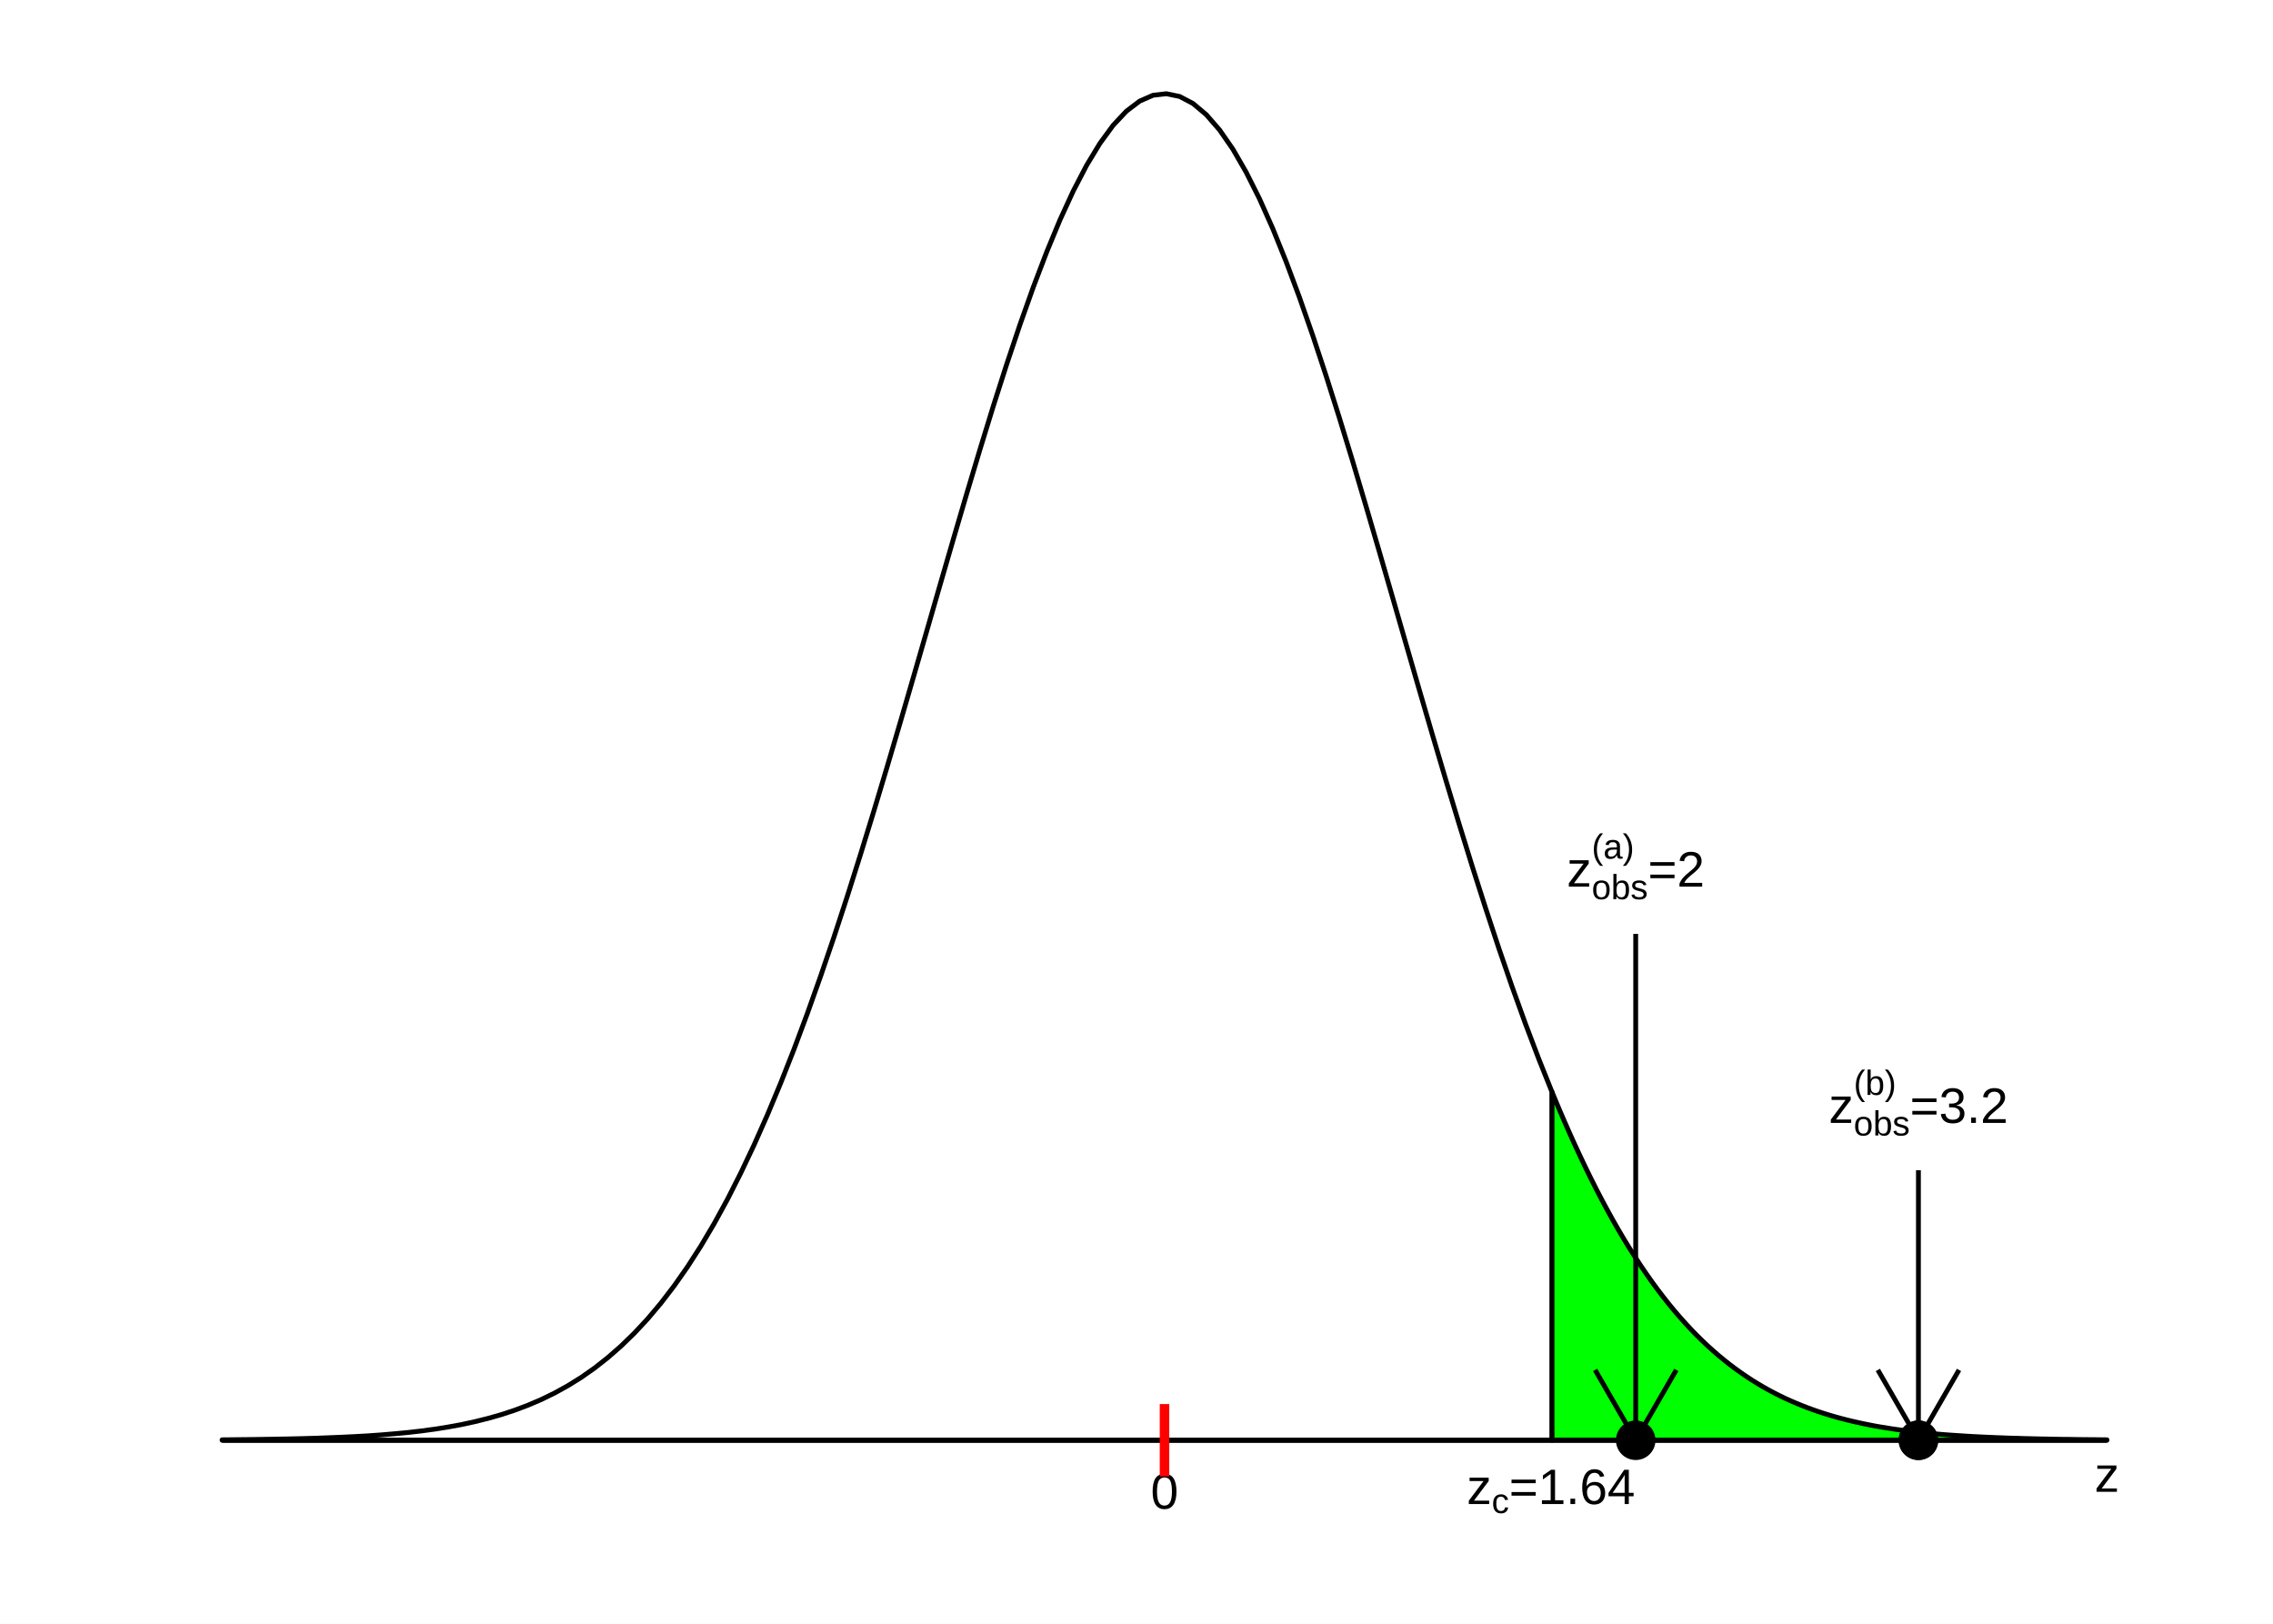
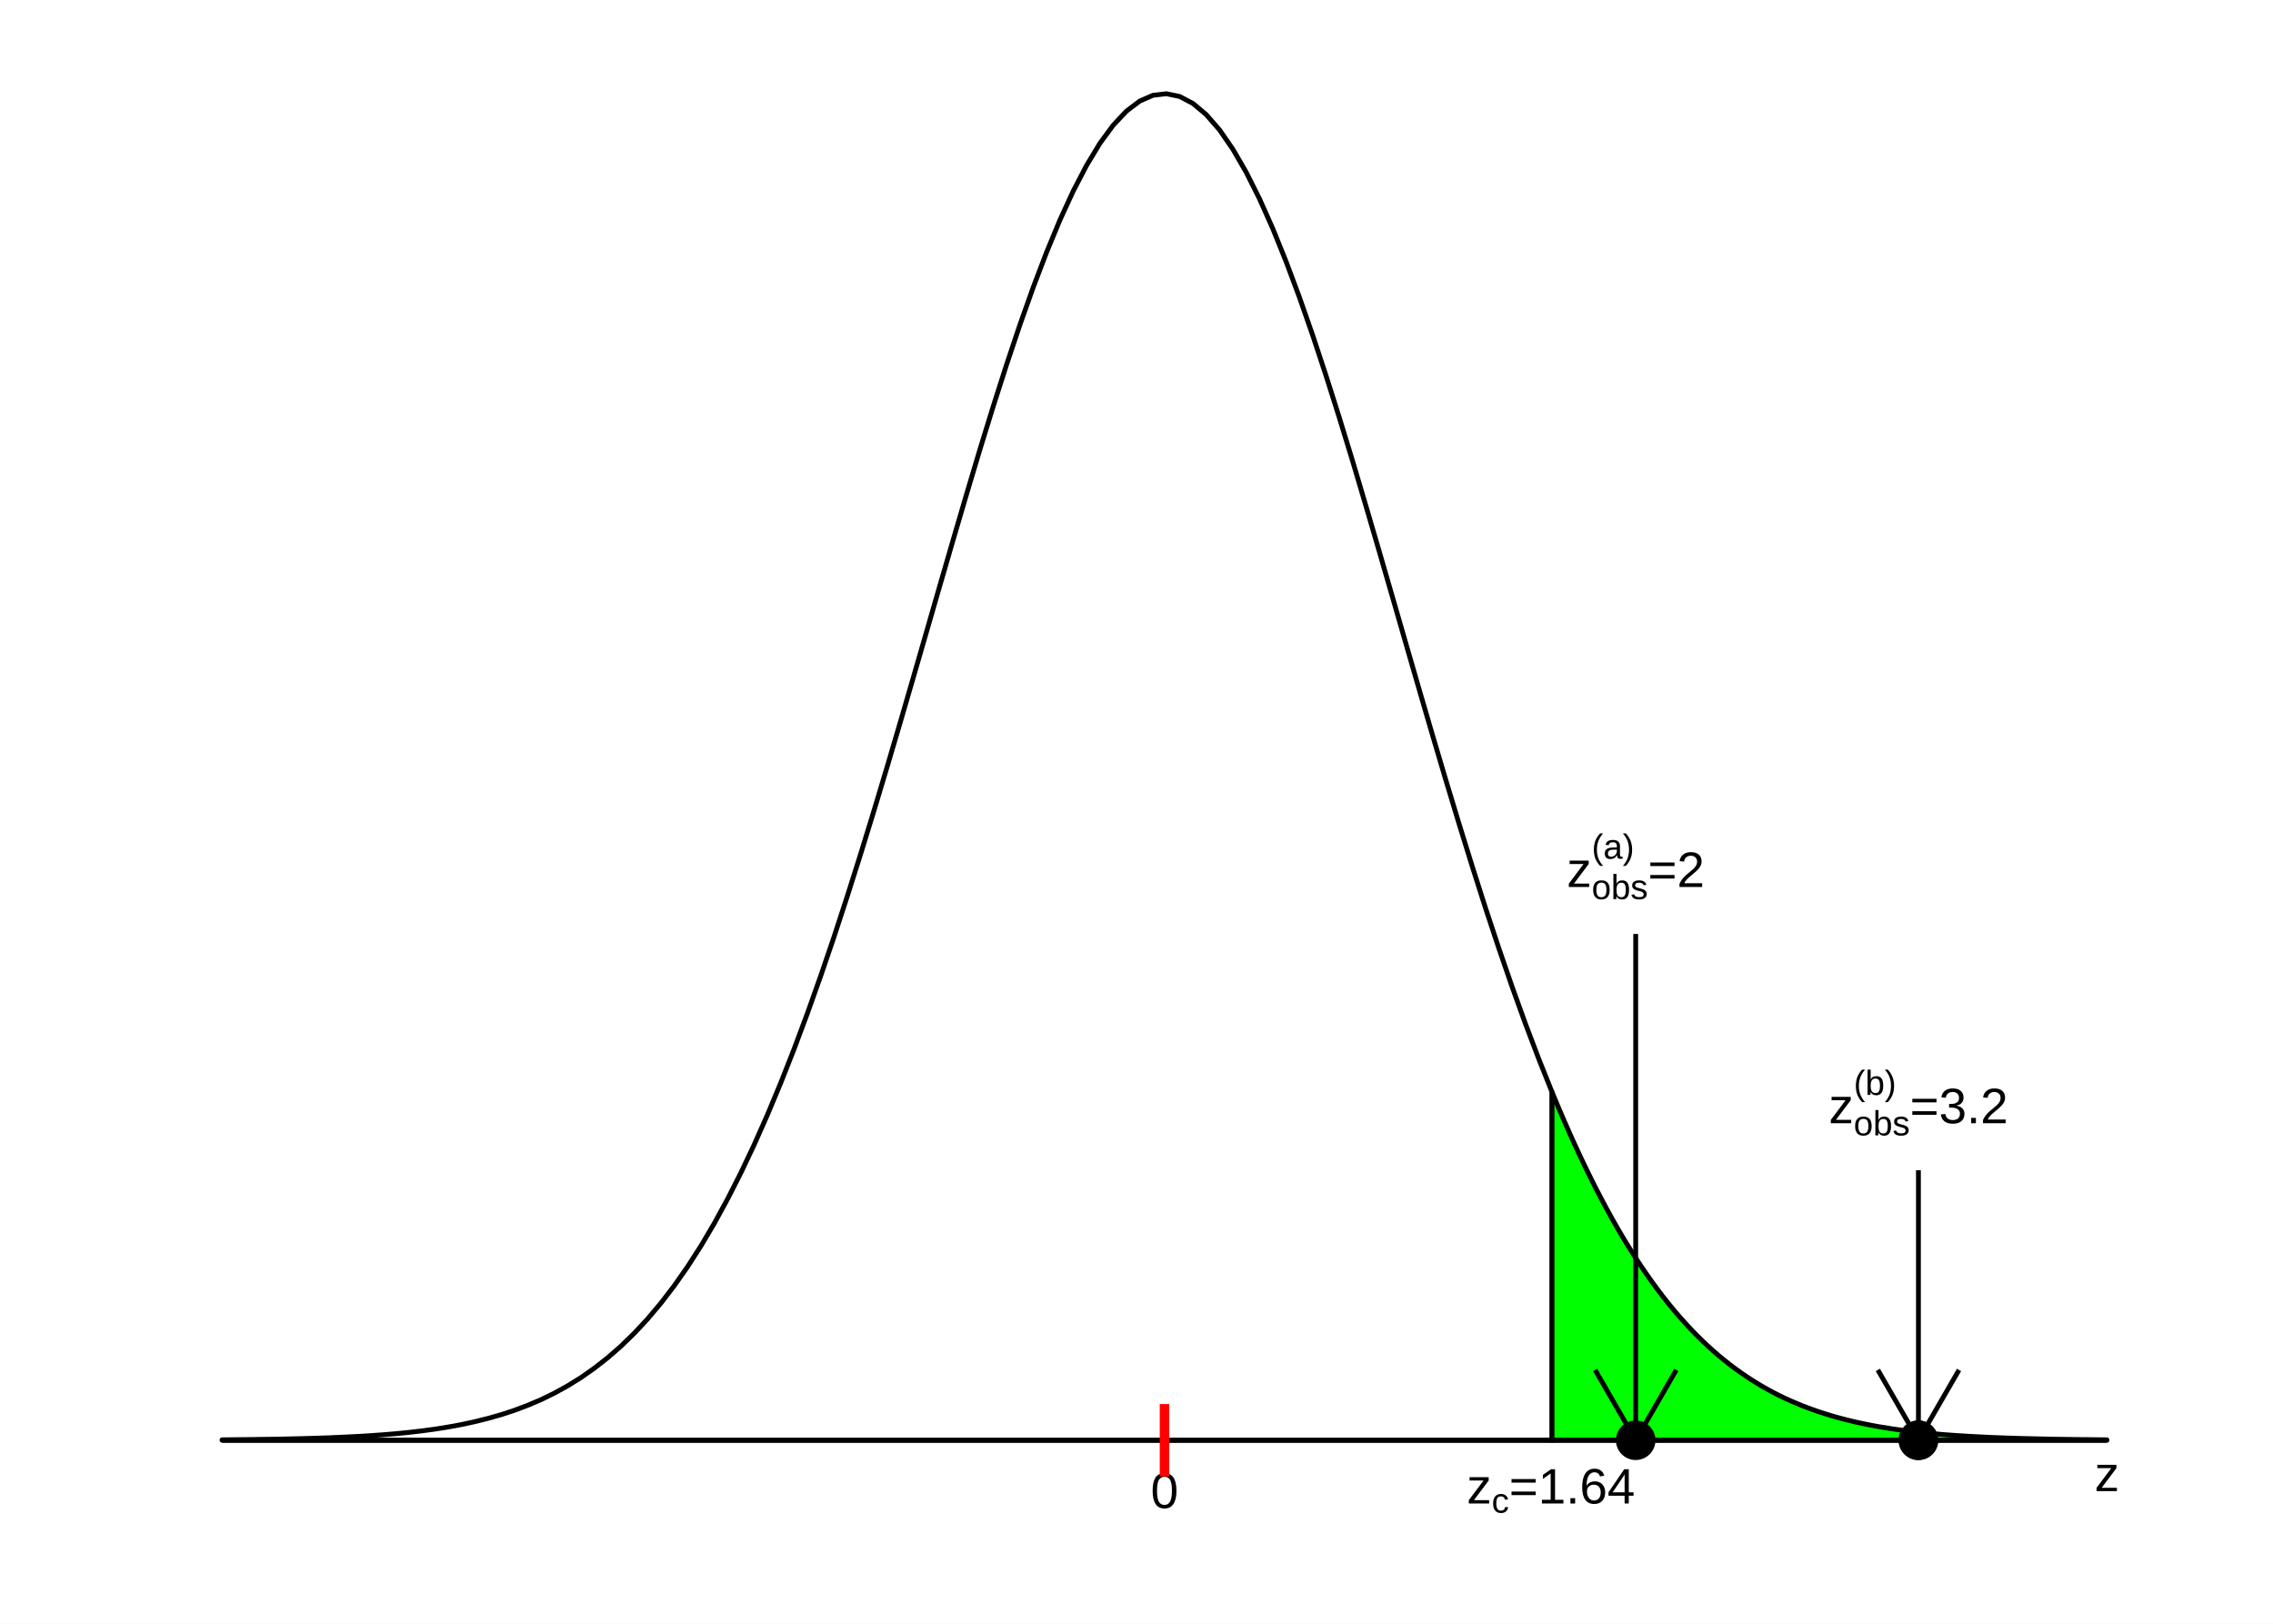
<svg xmlns="http://www.w3.org/2000/svg" viewBox="0 0 504.00 360.00">
  <defs>
    <style type="text/css">
    line, polyline, polygon, path, rect, circle {
      fill: none;
      stroke: #000000;
      stroke-linecap: round;
      stroke-linejoin: round;
      stroke-miterlimit: 10.00;
    }
  </style>
  </defs>
  <rect width="100%" height="100%" style="stroke: none; fill: #FFFFFF;" />
  <defs>
    <clipPath id="cpMTcuOTB8NDk4LjUyfDM0Mi4xMHw1LjQ4">
      <rect x="17.90" y="5.48" width="480.62" height="336.62" />
    </clipPath>
  </defs>
-   <polygon points="49.25,319.22 52.19,319.19 55.14,319.16 58.09,319.12 61.04,319.07 63.99,319.02 66.94,318.95 69.89,318.87 72.84,318.76 75.79,318.64 78.73,318.50 81.68,318.33 84.63,318.12 87.58,317.87 90.53,317.59 93.48,317.25 96.43,316.85 99.38,316.38 102.33,315.84 105.28,315.20 108.22,314.47 111.17,313.63 114.12,312.66 117.07,311.55 120.02,310.29 122.97,308.85 125.92,307.22 128.87,305.39 131.82,303.32 134.76,301.01 137.71,298.43 140.66,295.57 143.61,292.40 146.56,288.90 149.51,285.05 152.46,280.84 155.41,276.25 158.36,271.27 161.31,265.88 164.25,260.07 167.20,253.85 170.15,247.20 173.10,240.13 176.05,232.64 179.00,224.74 181.95,216.45 184.90,207.80 187.85,198.79 190.79,189.48 193.74,179.89 196.69,170.07 199.64,160.07 202.59,149.93 205.54,139.73 208.49,129.51 211.44,119.36 214.39,109.33 217.34,99.49 220.28,89.93 223.23,80.72 226.18,71.92 229.13,63.62 232.08,55.88 235.03,48.76 237.98,42.34 240.93,36.67 243.88,31.80 246.82,27.78 249.77,24.64 252.72,22.41 255.67,21.12 258.62,20.78 261.57,21.39 264.52,22.94 267.47,25.42 270.42,28.81 273.37,33.07 276.31,38.17 279.26,44.05 282.21,50.67 285.16,57.97 288.11,65.87 291.06,74.32 294.01,83.24 296.96,92.56 299.91,102.20 302.85,112.10 305.80,122.17 308.75,132.35 311.70,142.57 314.65,152.76 317.60,162.86 320.55,172.82 323.50,182.58 326.45,192.10 329.40,201.33 332.34,210.24 335.29,218.80 338.24,226.98 341.19,234.76 344.14,242.13 344.14,319.32 341.19,319.32 338.24,319.32 335.29,319.32 332.34,319.32 329.40,319.32 326.45,319.32 323.50,319.32 320.55,319.32 317.60,319.32 314.65,319.32 311.70,319.32 308.75,319.32 305.80,319.32 302.85,319.32 299.91,319.32 296.96,319.32 294.01,319.32 291.06,319.32 288.11,319.32 285.16,319.32 282.21,319.32 279.26,319.32 276.31,319.32 273.37,319.32 270.42,319.32 267.47,319.32 264.52,319.32 261.57,319.32 258.62,319.32 255.67,319.32 252.72,319.32 249.77,319.32 246.82,319.32 243.88,319.32 240.93,319.32 237.98,319.32 235.03,319.32 232.08,319.32 229.13,319.32 226.18,319.32 223.23,319.32 220.28,319.32 217.34,319.32 214.39,319.32 211.44,319.32 208.49,319.32 205.54,319.32 202.59,319.32 199.64,319.32 196.69,319.32 193.74,319.32 190.79,319.32 187.85,319.32 184.90,319.32 181.95,319.32 179.00,319.32 176.05,319.32 173.10,319.32 170.15,319.32 167.20,319.32 164.25,319.32 161.31,319.32 158.36,319.32 155.41,319.32 152.46,319.32 149.51,319.32 146.56,319.32 143.61,319.32 140.66,319.32 137.71,319.32 134.76,319.32 131.82,319.32 128.87,319.32 125.92,319.32 122.97,319.32 120.02,319.32 117.07,319.32 114.12,319.32 111.17,319.32 108.22,319.32 105.28,319.32 102.33,319.32 99.38,319.32 96.43,319.32 93.48,319.32 90.53,319.32 87.58,319.32 84.63,319.32 81.68,319.32 78.73,319.32 75.79,319.32 72.84,319.32 69.89,319.32 66.94,319.32 63.99,319.32 61.04,319.32 58.09,319.32 55.14,319.32 52.19,319.32 49.25,319.32 " style="stroke-width: 1.07; fill: #FFFFFF;" clip-path="url(#cpMTcuOTB8NDk4LjUyfDM0Mi4xMHw1LjQ4)" />
-   <polygon points="344.14,242.13 345.37,245.09 346.60,247.97 347.83,250.77 349.06,253.51 350.29,256.16 351.52,258.75 352.75,261.26 353.98,263.70 355.21,266.06 356.44,268.36 357.67,270.58 358.90,272.73 360.13,274.81 361.36,276.82 362.60,278.76 363.83,280.64 365.06,282.44 366.29,284.19 367.52,285.87 368.75,287.48 369.98,289.04 371.21,290.54 372.44,291.97 373.67,293.35 374.90,294.68 376.13,295.95 377.36,297.16 378.59,298.33 379.82,299.44 381.05,300.51 382.28,301.52 383.51,302.50 384.74,303.42 385.97,304.31 387.20,305.15 388.43,305.96 389.66,306.72 390.89,307.45 392.12,308.14 393.35,308.80 394.58,309.42 395.81,310.02 397.05,310.58 398.28,311.11 399.51,311.61 400.74,312.09 401.97,312.54 403.20,312.97 404.43,313.37 405.66,313.75 406.89,314.11 408.12,314.45 409.35,314.77 410.58,315.07 411.81,315.35 413.04,315.62 414.27,315.87 415.50,316.11 416.73,316.33 417.96,316.53 419.19,316.73 420.42,316.91 421.65,317.08 422.88,317.24 424.11,317.39 425.34,317.53 426.57,317.66 427.80,317.78 429.03,317.89 430.26,318.00 431.50,318.10 432.73,318.19 433.96,318.27 435.19,318.35 436.42,318.43 437.65,318.50 438.88,318.56 440.11,318.62 441.34,318.67 442.57,318.73 443.80,318.77 445.03,318.82 446.26,318.86 447.49,318.89 448.72,318.93 449.95,318.96 451.18,318.99 452.41,319.02 453.64,319.04 454.87,319.07 456.10,319.09 457.33,319.11 458.56,319.12 459.79,319.14 461.02,319.16 462.25,319.17 463.48,319.18 464.72,319.19 465.95,319.21 467.18,319.22 467.18,319.32 465.95,319.32 464.72,319.32 463.48,319.32 462.25,319.32 461.02,319.32 459.79,319.32 458.56,319.32 457.33,319.32 456.10,319.32 454.87,319.32 453.64,319.32 452.41,319.32 451.18,319.32 449.95,319.32 448.72,319.32 447.49,319.32 446.26,319.32 445.03,319.32 443.80,319.32 442.57,319.32 441.34,319.32 440.11,319.32 438.88,319.32 437.65,319.32 436.42,319.32 435.19,319.32 433.96,319.32 432.73,319.32 431.50,319.32 430.26,319.32 429.03,319.32 427.80,319.32 426.57,319.32 425.34,319.32 424.11,319.32 422.88,319.32 421.65,319.32 420.42,319.32 419.19,319.32 417.96,319.32 416.73,319.32 415.50,319.32 414.27,319.32 413.04,319.32 411.81,319.32 410.58,319.32 409.35,319.32 408.12,319.32 406.89,319.32 405.66,319.32 404.43,319.32 403.20,319.32 401.97,319.32 400.74,319.32 399.51,319.32 398.28,319.32 397.05,319.32 395.81,319.32 394.58,319.32 393.35,319.32 392.12,319.32 390.89,319.32 389.66,319.32 388.43,319.32 387.20,319.32 385.97,319.32 384.74,319.32 383.51,319.32 382.28,319.32 381.05,319.32 379.82,319.32 378.59,319.32 377.36,319.32 376.13,319.32 374.90,319.32 373.67,319.32 372.44,319.32 371.21,319.32 369.98,319.32 368.75,319.32 367.52,319.32 366.29,319.32 365.06,319.32 363.83,319.32 362.60,319.32 361.36,319.32 360.13,319.32 358.90,319.32 357.67,319.32 356.44,319.32 355.21,319.32 353.98,319.32 352.75,319.32 351.52,319.32 350.29,319.32 349.06,319.32 347.83,319.32 346.60,319.32 345.37,319.32 344.14,319.32 " style="stroke-width: 1.07; fill: #00FF00;" clip-path="url(#cpMTcuOTB8NDk4LjUyfDM0Mi4xMHw1LjQ4)" />
-   <line x1="49.25" y1="319.32" x2="467.18" y2="319.32" style="stroke-width: 1.07; stroke-linecap: butt;" clip-path="url(#cpMTcuOTB8NDk4LjUyfDM0Mi4xMHw1LjQ4)" />
+   <polygon points="49.24,319.22 52.19,319.19 55.14,319.16 58.09,319.12 61.04,319.08 63.99,319.02 66.94,318.95 69.89,318.87 72.84,318.77 75.78,318.64 78.73,318.50 81.68,318.33 84.63,318.12 87.58,317.88 90.53,317.59 93.48,317.25 96.43,316.85 99.38,316.38 102.33,315.84 105.27,315.20 108.22,314.47 111.17,313.63 114.12,312.66 117.07,311.55 120.02,310.29 122.97,308.85 125.92,307.22 128.87,305.39 131.81,303.32 134.76,301.01 137.71,298.44 140.66,295.57 143.61,292.40 146.56,288.90 149.51,285.05 152.46,280.84 155.41,276.25 158.36,271.27 161.30,265.88 164.25,260.08 167.20,253.85 170.15,247.20 173.10,240.13 176.05,232.64 179.00,224.74 181.95,216.45 184.90,207.80 187.84,198.80 190.79,189.48 193.74,179.89 196.69,170.07 199.64,160.07 202.59,149.93 205.54,139.73 208.49,129.51 211.44,119.36 214.39,109.33 217.33,99.49 220.28,89.93 223.23,80.72 226.18,71.92 229.13,63.62 232.08,55.88 235.03,48.76 237.98,42.34 240.93,36.67 243.87,31.80 246.82,27.78 249.77,24.64 252.72,22.41 255.67,21.12 258.62,20.78 261.57,21.39 264.52,22.94 267.47,25.42 270.42,28.81 273.36,33.07 276.31,38.17 279.26,44.05 282.21,50.67 285.16,57.97 288.11,65.87 291.06,74.32 294.01,83.24 296.96,92.56 299.91,102.20 302.85,112.10 305.80,122.17 308.75,132.35 311.70,142.57 314.65,152.76 317.60,162.87 320.55,172.82 323.50,182.58 326.45,192.10 329.39,201.33 332.34,210.24 335.29,218.80 338.24,226.98 341.19,234.76 344.14,242.14 344.14,319.32 341.19,319.32 338.24,319.32 335.29,319.32 332.34,319.32 329.39,319.32 326.45,319.32 323.50,319.32 320.55,319.32 317.60,319.32 314.65,319.32 311.70,319.32 308.75,319.32 305.80,319.32 302.85,319.32 299.91,319.32 296.96,319.32 294.01,319.32 291.06,319.32 288.11,319.32 285.16,319.32 282.21,319.32 279.26,319.32 276.31,319.32 273.36,319.32 270.42,319.32 267.47,319.32 264.52,319.32 261.57,319.32 258.62,319.32 255.67,319.32 252.72,319.32 249.77,319.32 246.82,319.32 243.87,319.32 240.93,319.32 237.98,319.32 235.03,319.32 232.08,319.32 229.13,319.32 226.18,319.32 223.23,319.32 220.28,319.32 217.33,319.32 214.39,319.32 211.44,319.32 208.49,319.32 205.54,319.32 202.59,319.32 199.64,319.32 196.69,319.32 193.74,319.32 190.79,319.32 187.84,319.32 184.90,319.32 181.95,319.32 179.00,319.32 176.05,319.32 173.10,319.32 170.15,319.32 167.20,319.32 164.25,319.32 161.30,319.32 158.36,319.32 155.41,319.32 152.46,319.32 149.51,319.32 146.56,319.32 143.61,319.32 140.66,319.32 137.71,319.32 134.76,319.32 131.81,319.32 128.87,319.32 125.92,319.32 122.97,319.32 120.02,319.32 117.07,319.32 114.12,319.32 111.17,319.32 108.22,319.32 105.27,319.32 102.33,319.32 99.38,319.32 96.43,319.32 93.48,319.32 90.53,319.32 87.58,319.32 84.63,319.32 81.68,319.32 78.73,319.32 75.78,319.32 72.84,319.32 69.89,319.32 66.94,319.32 63.99,319.32 61.04,319.32 58.09,319.32 55.14,319.32 52.19,319.32 49.24,319.32 " style="stroke-width: 1.07; fill: #FFFFFF;" clip-path="url(#cpMTcuOTB8NDk4LjUyfDM0Mi4xMHw1LjQ4)" />
+   <polygon points="344.14,242.14 345.37,245.09 346.60,247.97 347.83,250.78 349.06,253.51 350.29,256.17 351.52,258.75 352.75,261.26 353.98,263.70 355.21,266.06 356.44,268.36 357.67,270.58 358.90,272.73 360.13,274.81 361.36,276.82 362.59,278.76 363.83,280.64 365.06,282.44 366.29,284.19 367.52,285.87 368.75,287.49 369.98,289.04 371.21,290.54 372.44,291.97 373.67,293.35 374.90,294.68 376.13,295.95 377.36,297.16 378.59,298.33 379.82,299.44 381.05,300.51 382.28,301.52 383.51,302.50 384.74,303.43 385.97,304.31 387.20,305.15 388.43,305.96 389.66,306.72 390.89,307.45 392.12,308.14 393.35,308.80 394.58,309.43 395.81,310.02 397.05,310.58 398.28,311.11 399.51,311.62 400.74,312.09 401.97,312.54 403.20,312.97 404.43,313.37 405.66,313.75 406.89,314.11 408.12,314.45 409.35,314.77 410.58,315.07 411.81,315.36 413.04,315.62 414.27,315.87 415.50,316.11 416.73,316.33 417.96,316.53 419.19,316.73 420.42,316.91 421.65,317.08 422.88,317.24 424.11,317.39 425.34,317.53 426.57,317.66 427.80,317.78 429.03,317.89 430.26,318.00 431.50,318.10 432.73,318.19 433.96,318.28 435.19,318.35 436.42,318.43 437.65,318.50 438.88,318.56 440.11,318.62 441.34,318.68 442.57,318.73 443.80,318.77 445.03,318.82 446.26,318.86 447.49,318.90 448.72,318.93 449.95,318.96 451.18,318.99 452.41,319.02 453.64,319.04 454.87,319.07 456.10,319.09 457.33,319.11 458.56,319.13 459.79,319.14 461.02,319.16 462.25,319.17 463.48,319.18 464.71,319.20 465.95,319.21 467.18,319.22 467.18,319.32 465.95,319.32 464.71,319.32 463.48,319.32 462.25,319.32 461.02,319.32 459.79,319.32 458.56,319.32 457.33,319.32 456.10,319.32 454.87,319.32 453.64,319.32 452.41,319.32 451.18,319.32 449.95,319.32 448.72,319.32 447.49,319.32 446.26,319.32 445.03,319.32 443.80,319.32 442.57,319.32 441.34,319.32 440.11,319.32 438.88,319.32 437.65,319.32 436.42,319.32 435.19,319.32 433.96,319.32 432.73,319.32 431.50,319.32 430.26,319.32 429.03,319.32 427.80,319.32 426.57,319.32 425.34,319.32 424.11,319.32 422.88,319.32 421.65,319.32 420.42,319.32 419.19,319.32 417.96,319.32 416.73,319.32 415.50,319.32 414.27,319.32 413.04,319.32 411.81,319.32 410.58,319.32 409.35,319.32 408.12,319.32 406.89,319.32 405.66,319.32 404.43,319.32 403.20,319.32 401.97,319.32 400.74,319.32 399.51,319.32 398.28,319.32 397.05,319.32 395.81,319.32 394.58,319.32 393.35,319.32 392.12,319.32 390.89,319.32 389.66,319.32 388.43,319.32 387.20,319.32 385.97,319.32 384.74,319.32 383.51,319.32 382.28,319.32 381.05,319.32 379.82,319.32 378.59,319.32 377.36,319.32 376.13,319.32 374.90,319.32 373.67,319.32 372.44,319.32 371.21,319.32 369.98,319.32 368.75,319.32 367.52,319.32 366.29,319.32 365.06,319.32 363.83,319.32 362.59,319.32 361.36,319.32 360.13,319.32 358.90,319.32 357.67,319.32 356.44,319.32 355.21,319.32 353.98,319.32 352.75,319.32 351.52,319.32 350.29,319.32 349.06,319.32 347.83,319.32 346.60,319.32 345.37,319.32 344.14,319.32 " style="stroke-width: 1.07; fill: #00FF00;" clip-path="url(#cpMTcuOTB8NDk4LjUyfDM0Mi4xMHw1LjQ4)" />
+   <line x1="49.24" y1="319.32" x2="467.18" y2="319.32" style="stroke-width: 1.07; stroke-linecap: butt;" clip-path="url(#cpMTcuOTB8NDk4LjUyfDM0Mi4xMHw1LjQ4)" />
  <g clip-path="url(#cpMTcuOTB8NDk4LjUyfDM0Mi4xMHw1LjQ4)">
-     <text x="255.14" y="334.49" style="font-size: 11.04px; font-family: Arial;" textLength="6.14px" lengthAdjust="spacingAndGlyphs">0</text>
+     <text x="255.14" y="334.34" style="font-size: 11.04px; font-family: Arimo;" textLength="6.14px" lengthAdjust="spacingAndGlyphs">0</text>
  </g>
  <g clip-path="url(#cpMTcuOTB8NDk4LjUyfDM0Mi4xMHw1LjQ4)">
-     <text x="325.23" y="333.46" style="font-size: 11.04px; font-family: Arial;" textLength="5.52px" lengthAdjust="spacingAndGlyphs">z</text>
+     <text x="325.23" y="333.34" style="font-size: 11.04px; font-family: Arimo;" textLength="5.52px" lengthAdjust="spacingAndGlyphs">z</text>
  </g>
  <g clip-path="url(#cpMTcuOTB8NDk4LjUyfDM0Mi4xMHw1LjQ4)">
-     <text x="330.75" y="335.46" style="font-size: 7.73px; font-family: Arial;" textLength="3.86px" lengthAdjust="spacingAndGlyphs">c</text>
+     <text x="330.75" y="335.38" style="font-size: 7.73px; font-family: Arimo;" textLength="3.86px" lengthAdjust="spacingAndGlyphs">c</text>
  </g>
  <g clip-path="url(#cpMTcuOTB8NDk4LjUyfDM0Mi4xMHw1LjQ4)">
-     <text x="334.61" y="333.46" style="font-size: 11.04px; font-family: Arial;" textLength="12.59px" lengthAdjust="spacingAndGlyphs">=1</text>
+     <text x="334.61" y="333.34" style="font-size: 11.04px; font-family: Arimo;" textLength="12.59px" lengthAdjust="spacingAndGlyphs">=1</text>
  </g>
  <g clip-path="url(#cpMTcuOTB8NDk4LjUyfDM0Mi4xMHw1LjQ4)">
-     <text x="347.20" y="333.46" style="font-size: 11.04px; font-family: Arial;" textLength="3.07px" lengthAdjust="spacingAndGlyphs">.</text>
+     <text x="347.20" y="333.34" style="font-size: 11.04px; font-family: Arimo;" textLength="3.07px" lengthAdjust="spacingAndGlyphs">.</text>
  </g>
  <g clip-path="url(#cpMTcuOTB8NDk4LjUyfDM0Mi4xMHw1LjQ4)">
-     <text x="350.27" y="333.46" style="font-size: 11.04px; font-family: Arial;" textLength="12.28px" lengthAdjust="spacingAndGlyphs">64</text>
+     <text x="350.26" y="333.34" style="font-size: 11.04px; font-family: Arimo;" textLength="12.28px" lengthAdjust="spacingAndGlyphs">64</text>
  </g>
  <g clip-path="url(#cpMTcuOTB8NDk4LjUyfDM0Mi4xMHw1LjQ4)">
-     <text x="464.42" y="330.75" style="font-size: 11.04px; font-family: Arial;" textLength="5.52px" lengthAdjust="spacingAndGlyphs">z</text>
+     <text x="464.42" y="330.60" style="font-size: 11.04px; font-family: Arimo;" textLength="5.52px" lengthAdjust="spacingAndGlyphs">z</text>
  </g>
  <rect x="257.69" y="311.83" width="1.04" height="14.97" style="stroke-width: 1.07; stroke: #FF0000; stroke-linecap: square; stroke-linejoin: miter; fill: #595959;" clip-path="url(#cpMTcuOTB8NDk4LjUyfDM0Mi4xMHw1LjQ4)" />
  <circle cx="362.69" cy="319.32" r="3.02pt" style="stroke-width: 0.71; fill: #000000;" clip-path="url(#cpMTcuOTB8NDk4LjUyfDM0Mi4xMHw1LjQ4)" />
  <g clip-path="url(#cpMTcuOTB8NDk4LjUyfDM0Mi4xMHw1LjQ4)">
-     <text x="347.41" y="196.57" style="font-size: 11.04px; font-family: Arial;" textLength="5.52px" lengthAdjust="spacingAndGlyphs">z</text>
+     <text x="347.41" y="196.65" style="font-size: 11.04px; font-family: Arimo;" textLength="5.52px" lengthAdjust="spacingAndGlyphs">z</text>
  </g>
  <g clip-path="url(#cpMTcuOTB8NDk4LjUyfDM0Mi4xMHw1LjQ4)">
-     <text x="352.93" y="199.36" style="font-size: 7.73px; font-family: Arial;" textLength="12.46px" lengthAdjust="spacingAndGlyphs">obs</text>
+     <text x="352.93" y="199.34" style="font-size: 7.73px; font-family: Arimo;" textLength="12.46px" lengthAdjust="spacingAndGlyphs">obs</text>
  </g>
  <g clip-path="url(#cpMTcuOTB8NDk4LjUyfDM0Mi4xMHw1LjQ4)">
-     <text x="352.93" y="190.37" style="font-size: 7.73px; font-family: Arial;" textLength="2.57px" lengthAdjust="spacingAndGlyphs">(</text>
+     <text x="352.93" y="190.38" style="font-size: 7.73px; font-family: Arimo;" textLength="2.57px" lengthAdjust="spacingAndGlyphs">(</text>
  </g>
  <g clip-path="url(#cpMTcuOTB8NDk4LjUyfDM0Mi4xMHw1LjQ4)">
-     <text x="355.50" y="190.37" style="font-size: 7.73px; font-family: Arial;" textLength="4.30px" lengthAdjust="spacingAndGlyphs">a</text>
+     <text x="355.50" y="190.38" style="font-size: 7.73px; font-family: Arimo;" textLength="4.30px" lengthAdjust="spacingAndGlyphs">a</text>
  </g>
  <g clip-path="url(#cpMTcuOTB8NDk4LjUyfDM0Mi4xMHw1LjQ4)">
-     <text x="359.80" y="190.37" style="font-size: 7.73px; font-family: Arial;" textLength="2.57px" lengthAdjust="spacingAndGlyphs">)</text>
+     <text x="359.80" y="190.38" style="font-size: 7.73px; font-family: Arimo;" textLength="2.57px" lengthAdjust="spacingAndGlyphs">)</text>
  </g>
  <g clip-path="url(#cpMTcuOTB8NDk4LjUyfDM0Mi4xMHw1LjQ4)">
-     <text x="365.39" y="196.57" style="font-size: 11.04px; font-family: Arial;" textLength="12.59px" lengthAdjust="spacingAndGlyphs">=2</text>
+     <text x="365.39" y="196.65" style="font-size: 11.04px; font-family: Arimo;" textLength="12.59px" lengthAdjust="spacingAndGlyphs">=2</text>
  </g>
-   <line x1="362.69" y1="207.06" x2="362.69" y2="319.32" style="stroke-width: 1.07; stroke-linecap: butt;" clip-path="url(#cpMTcuOTB8NDk4LjUyfDM0Mi4xMHw1LjQ4)" />
+   <line x1="362.69" y1="207.07" x2="362.69" y2="319.32" style="stroke-width: 1.07; stroke-linecap: butt;" clip-path="url(#cpMTcuOTB8NDk4LjUyfDM0Mi4xMHw1LjQ4)" />
  <polyline points="353.69,303.73 362.69,319.32 371.69,303.73 " style="stroke-width: 1.07; stroke-linecap: butt;" clip-path="url(#cpMTcuOTB8NDk4LjUyfDM0Mi4xMHw1LjQ4)" />
  <circle cx="425.38" cy="319.32" r="3.02pt" style="stroke-width: 0.71; fill: #000000;" clip-path="url(#cpMTcuOTB8NDk4LjUyfDM0Mi4xMHw1LjQ4)" />
  <g clip-path="url(#cpMTcuOTB8NDk4LjUyfDM0Mi4xMHw1LjQ4)">
-     <text x="405.50" y="248.96" style="font-size: 11.04px; font-family: Arial;" textLength="5.52px" lengthAdjust="spacingAndGlyphs">z</text>
+     <text x="405.50" y="249.03" style="font-size: 11.04px; font-family: Arimo;" textLength="5.52px" lengthAdjust="spacingAndGlyphs">z</text>
  </g>
  <g clip-path="url(#cpMTcuOTB8NDk4LjUyfDM0Mi4xMHw1LjQ4)">
-     <text x="411.02" y="251.75" style="font-size: 7.73px; font-family: Arial;" textLength="12.46px" lengthAdjust="spacingAndGlyphs">obs</text>
+     <text x="411.02" y="251.72" style="font-size: 7.73px; font-family: Arimo;" textLength="12.46px" lengthAdjust="spacingAndGlyphs">obs</text>
  </g>
  <g clip-path="url(#cpMTcuOTB8NDk4LjUyfDM0Mi4xMHw1LjQ4)">
-     <text x="411.02" y="242.75" style="font-size: 7.73px; font-family: Arial;" textLength="2.57px" lengthAdjust="spacingAndGlyphs">(</text>
+     <text x="411.02" y="242.76" style="font-size: 7.73px; font-family: Arimo;" textLength="2.57px" lengthAdjust="spacingAndGlyphs">(</text>
  </g>
  <g clip-path="url(#cpMTcuOTB8NDk4LjUyfDM0Mi4xMHw1LjQ4)">
-     <text x="413.59" y="242.75" style="font-size: 7.73px; font-family: Arial;" textLength="4.30px" lengthAdjust="spacingAndGlyphs">b</text>
+     <text x="413.59" y="242.76" style="font-size: 7.73px; font-family: Arimo;" textLength="4.30px" lengthAdjust="spacingAndGlyphs">b</text>
  </g>
  <g clip-path="url(#cpMTcuOTB8NDk4LjUyfDM0Mi4xMHw1LjQ4)">
-     <text x="417.89" y="242.75" style="font-size: 7.73px; font-family: Arial;" textLength="2.57px" lengthAdjust="spacingAndGlyphs">)</text>
+     <text x="417.89" y="242.76" style="font-size: 7.73px; font-family: Arimo;" textLength="2.57px" lengthAdjust="spacingAndGlyphs">)</text>
  </g>
  <g clip-path="url(#cpMTcuOTB8NDk4LjUyfDM0Mi4xMHw1LjQ4)">
-     <text x="423.48" y="248.96" style="font-size: 11.04px; font-family: Arial;" textLength="12.59px" lengthAdjust="spacingAndGlyphs">=3</text>
+     <text x="423.48" y="249.03" style="font-size: 11.04px; font-family: Arimo;" textLength="12.59px" lengthAdjust="spacingAndGlyphs">=3</text>
  </g>
  <g clip-path="url(#cpMTcuOTB8NDk4LjUyfDM0Mi4xMHw1LjQ4)">
-     <text x="436.06" y="248.96" style="font-size: 11.04px; font-family: Arial;" textLength="3.07px" lengthAdjust="spacingAndGlyphs">.</text>
+     <text x="436.06" y="249.03" style="font-size: 11.04px; font-family: Arimo;" textLength="3.07px" lengthAdjust="spacingAndGlyphs">.</text>
  </g>
  <g clip-path="url(#cpMTcuOTB8NDk4LjUyfDM0Mi4xMHw1LjQ4)">
-     <text x="439.13" y="248.96" style="font-size: 11.04px; font-family: Arial;" textLength="6.14px" lengthAdjust="spacingAndGlyphs">2</text>
+     <text x="439.13" y="249.03" style="font-size: 11.04px; font-family: Arimo;" textLength="6.14px" lengthAdjust="spacingAndGlyphs">2</text>
  </g>
  <line x1="425.38" y1="259.45" x2="425.38" y2="319.32" style="stroke-width: 1.07; stroke-linecap: butt;" clip-path="url(#cpMTcuOTB8NDk4LjUyfDM0Mi4xMHw1LjQ4)" />
  <polyline points="416.38,303.73 425.38,319.32 434.38,303.73 " style="stroke-width: 1.07; stroke-linecap: butt;" clip-path="url(#cpMTcuOTB8NDk4LjUyfDM0Mi4xMHw1LjQ4)" />
  <circle cx="425.38" cy="319.32" r="3.02pt" style="stroke-width: 0.71; fill: #000000;" clip-path="url(#cpMTcuOTB8NDk4LjUyfDM0Mi4xMHw1LjQ4)" />
  <defs>
    <clipPath id="cpMC4wMHw1MDQuMDB8MzYwLjAwfDAuMDA=">
      <rect x="0.00" y="0.00" width="504.00" height="360.00" />
    </clipPath>
  </defs>
</svg>
